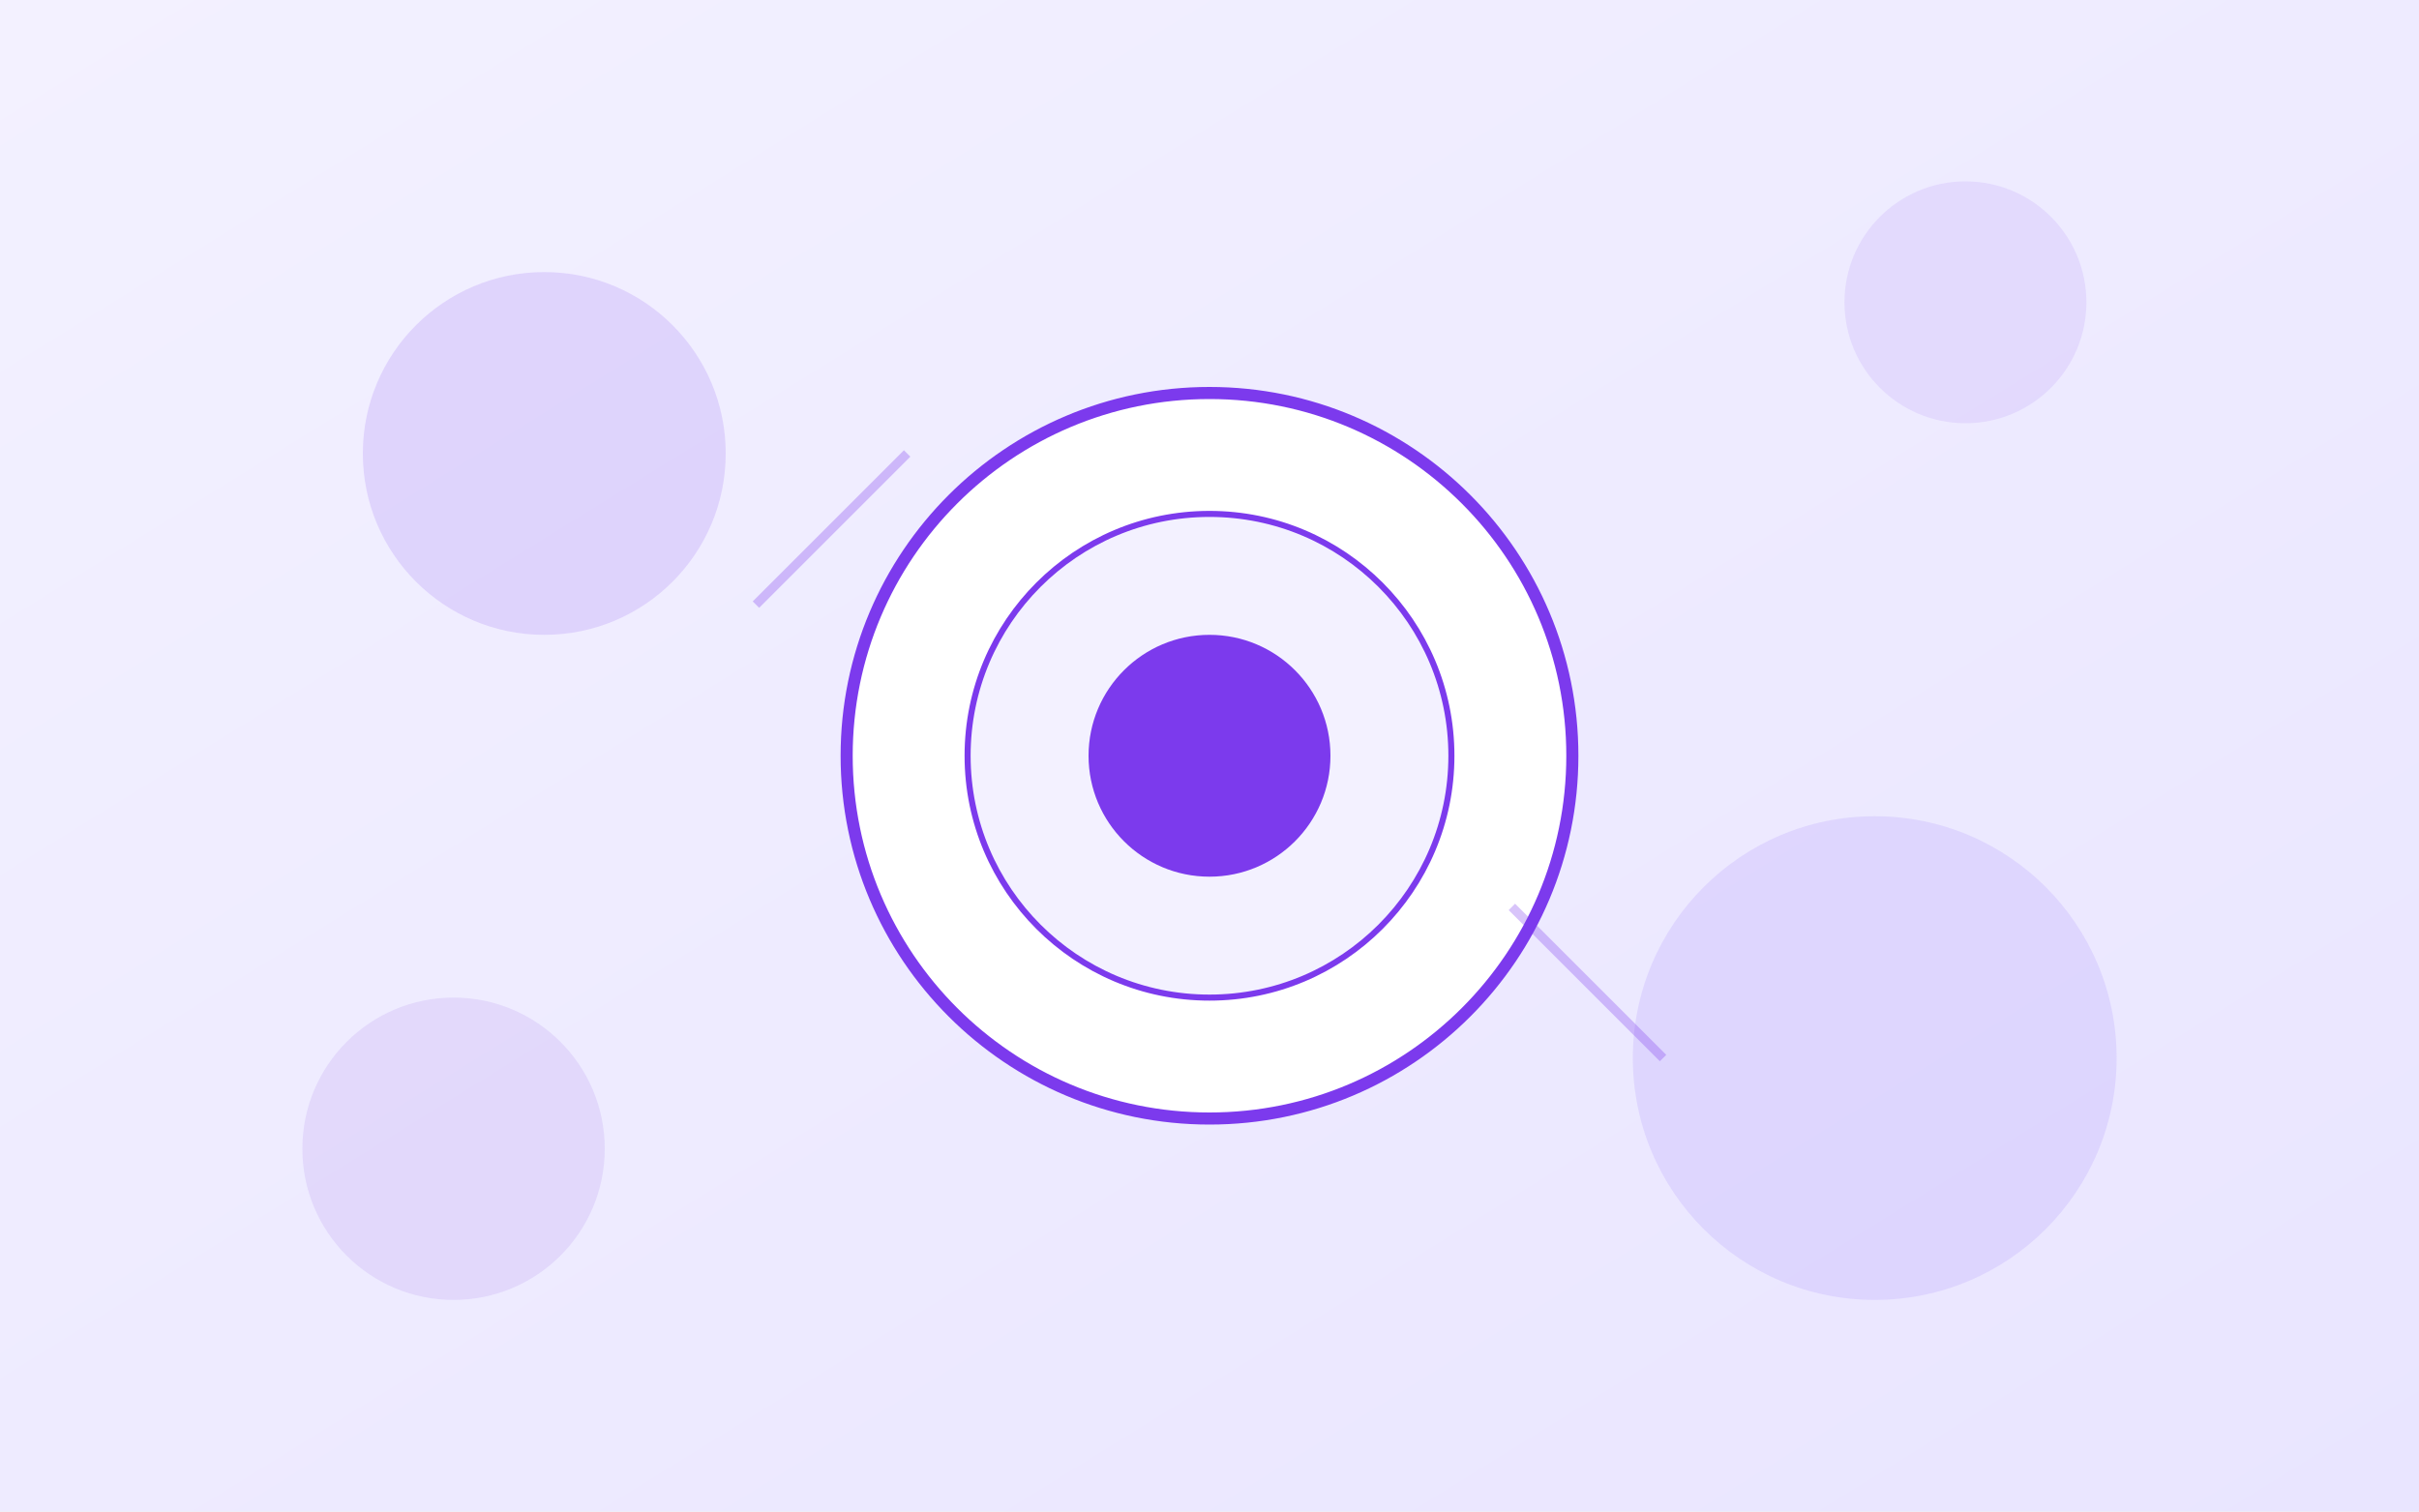
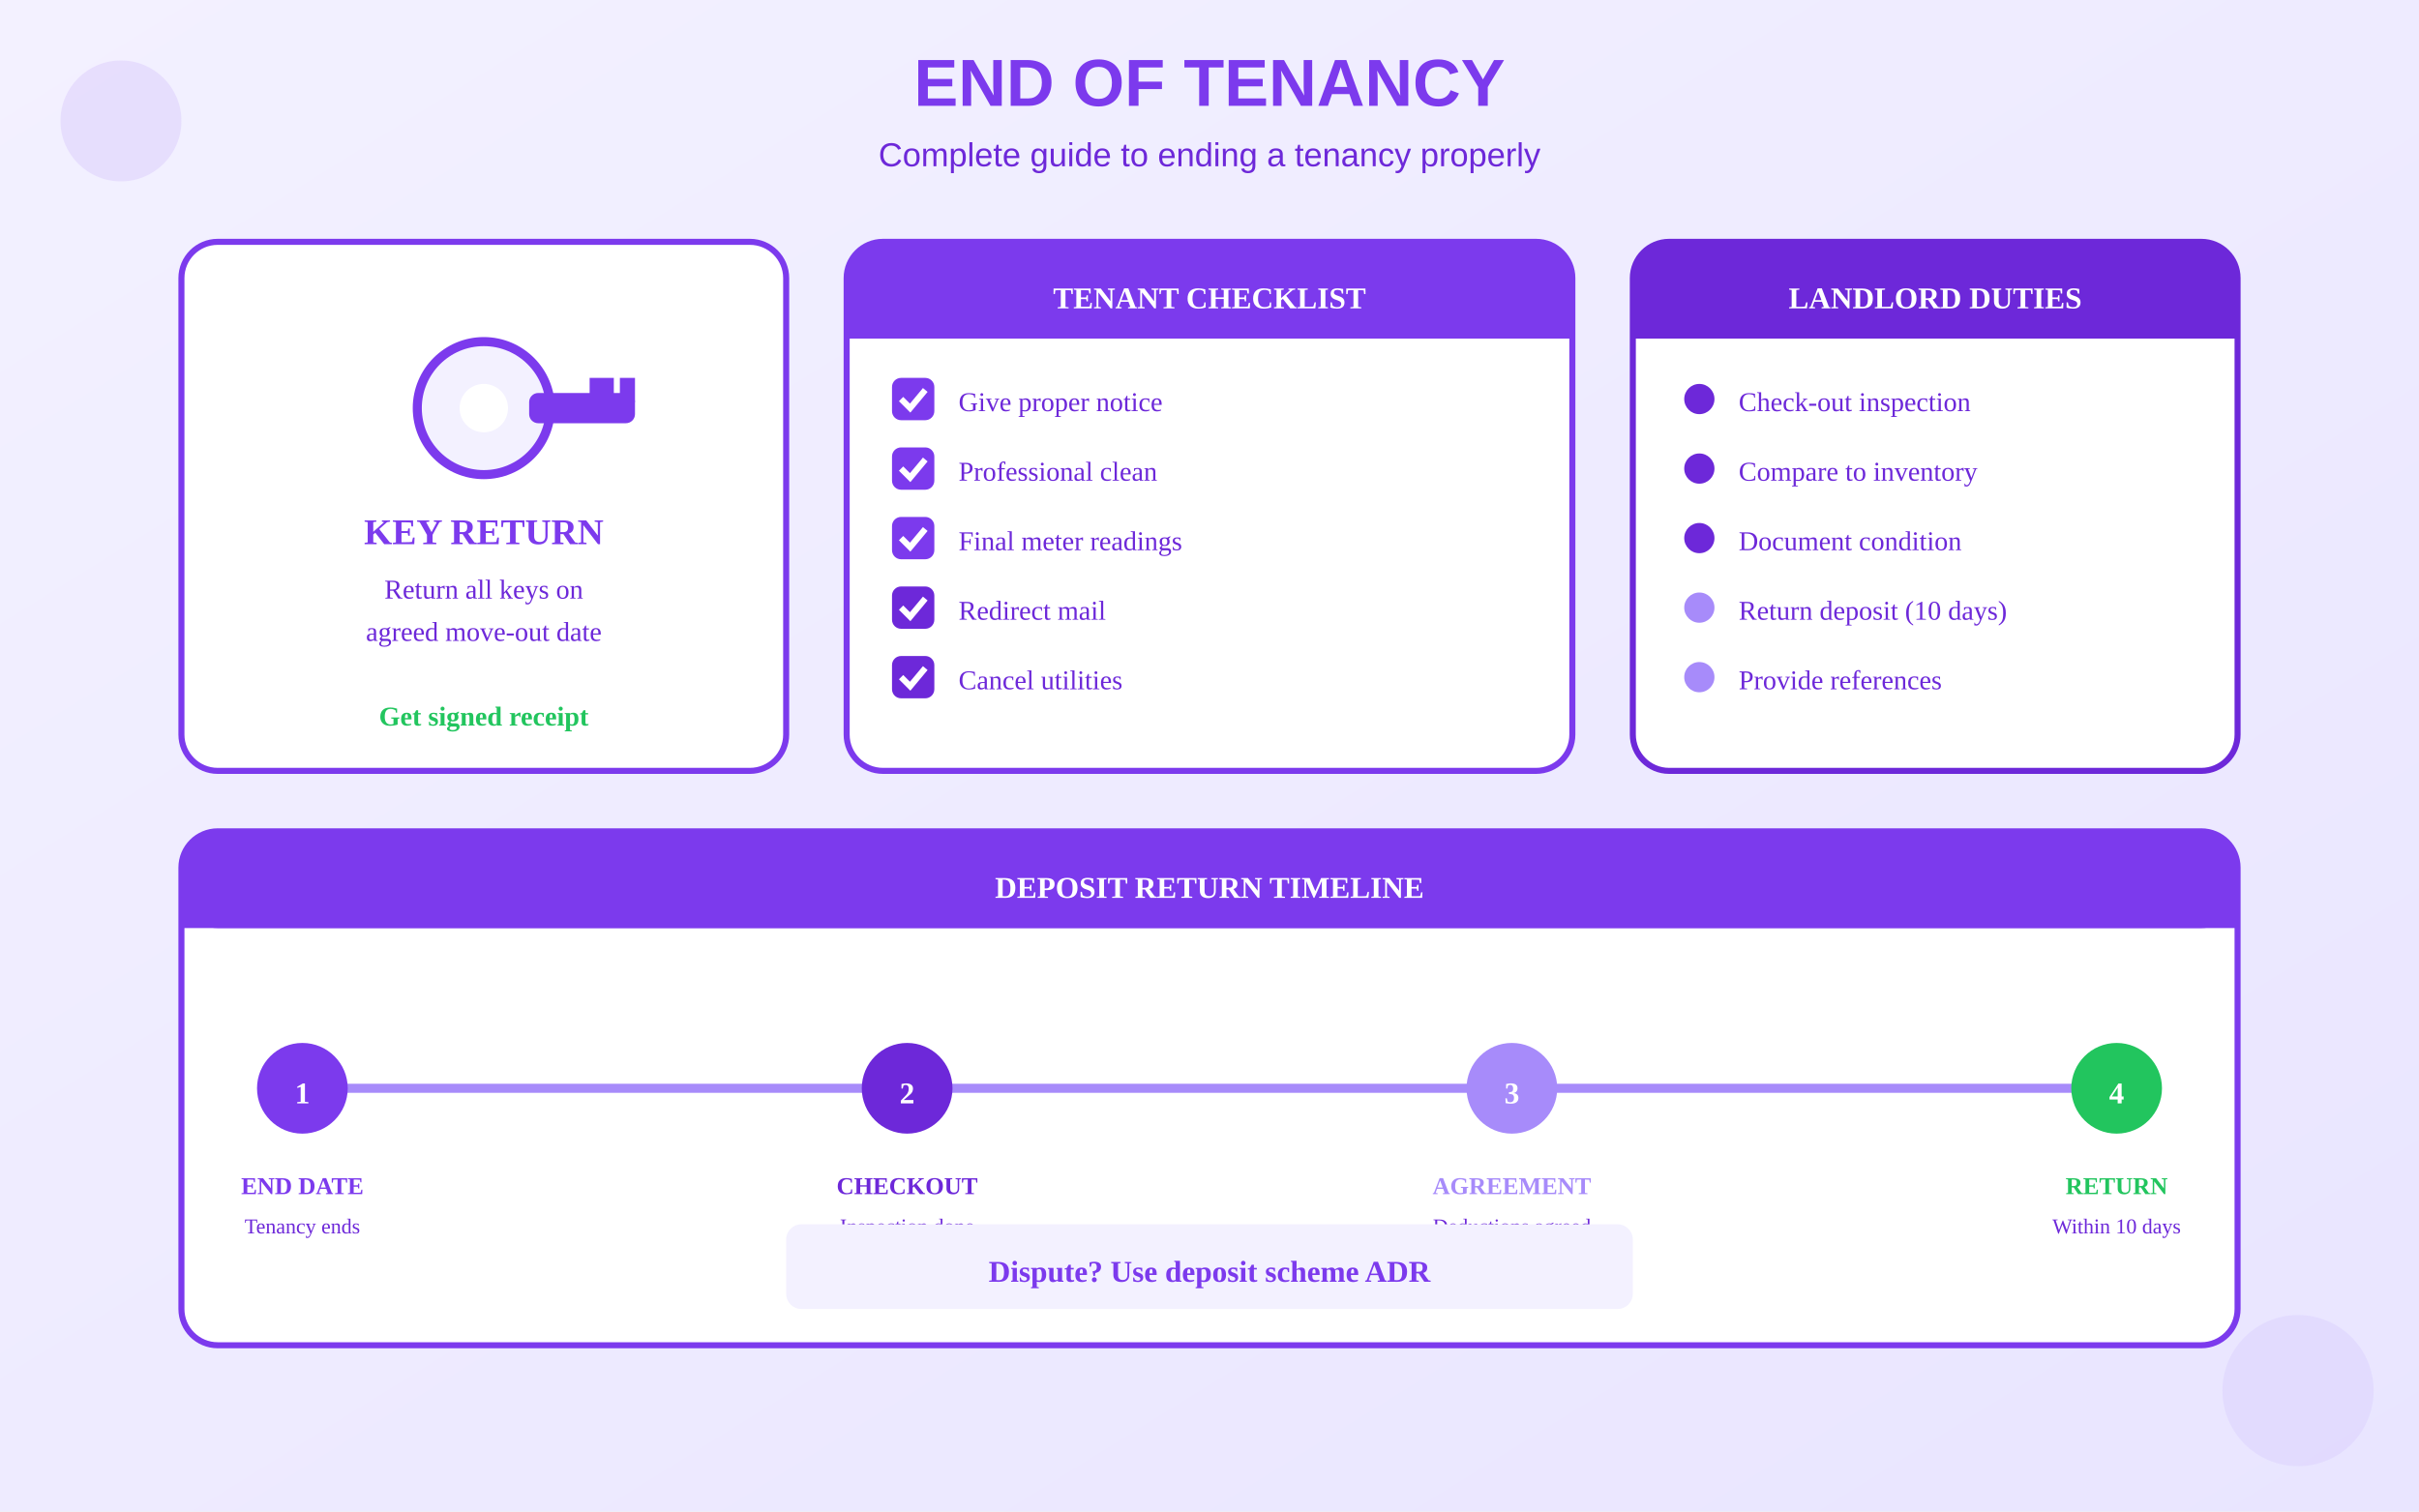
<svg xmlns="http://www.w3.org/2000/svg" viewBox="0 0 800 500">
  <defs>
    <linearGradient id="bgGrad" x1="0%" y1="0%" x2="100%" y2="100%">
      <stop offset="0%" style="stop-color:#F3F1FF" />
      <stop offset="100%" style="stop-color:#E9E5FF" />
    </linearGradient>
  </defs>
  <rect width="800" height="500" fill="url(#bgGrad)" />
-   <circle cx="400" cy="250" r="120" fill="white" stroke="#7C3AED" stroke-width="4" />
-   <circle cx="400" cy="250" r="80" fill="#F3F1FF" stroke="#7C3AED" stroke-width="2" />
-   <circle cx="400" cy="250" r="40" fill="#7C3AED" />
-   <circle cx="180" cy="150" r="60" fill="#7C3AED" opacity="0.15" />
-   <circle cx="620" cy="350" r="80" fill="#A78BFA" opacity="0.2" />
-   <circle cx="650" cy="100" r="40" fill="#7C3AED" opacity="0.1" />
-   <circle cx="150" cy="380" r="50" fill="#6D28D9" opacity="0.1" />
-   <line x1="250" y1="200" x2="300" y2="150" stroke="#7C3AED" stroke-width="3" opacity="0.3" />
-   <line x1="500" y1="300" x2="550" y2="350" stroke="#7C3AED" stroke-width="3" opacity="0.3" />
+   <text x="400" y="35" text-anchor="middle" fill="#7C3AED" font-size="22" font-weight="bold" font-family="Arial">END OF TENANCY</text>
+   <text x="400" y="55" text-anchor="middle" fill="#6D28D9" font-size="11" font-family="Arial">Complete guide to ending a tenancy properly</text>
+   <g transform="translate(60, 80)">
+     <rect x="0" y="0" width="200" height="175" rx="12" fill="white" stroke="#7C3AED" stroke-width="2" />
+     <g transform="translate(60, 30)">
+       <circle cx="40" cy="25" r="22" fill="#F3F1FF" stroke="#7C3AED" stroke-width="3" />
+       <circle cx="40" cy="25" r="8" fill="white" />
+       <rect x="55" y="20" width="35" height="10" rx="3" fill="#7C3AED" />
+       <rect x="75" y="15" width="8" height="8" fill="#7C3AED" />
+       <rect x="85" y="15" width="5" height="8" fill="#7C3AED" />
+     </g>
+     <text x="100" y="100" text-anchor="middle" fill="#7C3AED" font-size="12" font-weight="bold">KEY RETURN</text>
+     <text x="100" y="118" text-anchor="middle" fill="#6D28D9" font-size="9">Return all keys on</text>
+     <text x="100" y="132" text-anchor="middle" fill="#6D28D9" font-size="9">agreed move-out date</text>
+     <text x="100" y="160" text-anchor="middle" fill="#22C55E" font-size="9" font-weight="bold">Get signed receipt</text>
+   </g>
+   <g transform="translate(280, 80)">
+     <rect x="0" y="0" width="240" height="175" rx="12" fill="white" stroke="#7C3AED" stroke-width="2" />
+     <rect x="0" y="0" width="240" height="32" rx="12" fill="#7C3AED" />
+     <rect x="0" y="20" width="240" height="12" fill="#7C3AED" />
+     <text x="120" y="22" text-anchor="middle" fill="white" font-size="10" font-weight="bold">TENANT CHECKLIST</text>
+     <g transform="translate(15, 45)">
+       <rect x="0" y="0" width="14" height="14" rx="3" fill="#7C3AED" />
+       <path d="M3 7 L6 10 L11 4" stroke="white" stroke-width="2" fill="none" />
+       <text x="22" y="11" fill="#6D28D9" font-size="9">Give proper notice</text>
+     </g>
+     <g transform="translate(15, 68)">
+       <rect x="0" y="0" width="14" height="14" rx="3" fill="#7C3AED" />
+       <path d="M3 7 L6 10 L11 4" stroke="white" stroke-width="2" fill="none" />
+       <text x="22" y="11" fill="#6D28D9" font-size="9">Professional clean</text>
+     </g>
+     <g transform="translate(15, 91)">
+       <rect x="0" y="0" width="14" height="14" rx="3" fill="#7C3AED" />
+       <path d="M3 7 L6 10 L11 4" stroke="white" stroke-width="2" fill="none" />
+       <text x="22" y="11" fill="#6D28D9" font-size="9">Final meter readings</text>
+     </g>
+     <g transform="translate(15, 114)">
+       <rect x="0" y="0" width="14" height="14" rx="3" fill="#6D28D9" />
+       <path d="M3 7 L6 10 L11 4" stroke="white" stroke-width="2" fill="none" />
+       <text x="22" y="11" fill="#6D28D9" font-size="9">Redirect mail</text>
+     </g>
+     <g transform="translate(15, 137)">
+       <rect x="0" y="0" width="14" height="14" rx="3" fill="#6D28D9" />
+       <path d="M3 7 L6 10 L11 4" stroke="white" stroke-width="2" fill="none" />
+       <text x="22" y="11" fill="#6D28D9" font-size="9">Cancel utilities</text>
+     </g>
+   </g>
+   <g transform="translate(540, 80)">
+     <rect x="0" y="0" width="200" height="175" rx="12" fill="white" stroke="#6D28D9" stroke-width="2" />
+     <rect x="0" y="0" width="200" height="32" rx="12" fill="#6D28D9" />
+     <rect x="0" y="20" width="200" height="12" fill="#6D28D9" />
+     <text x="100" y="22" text-anchor="middle" fill="white" font-size="10" font-weight="bold">LANDLORD DUTIES</text>
+     <g transform="translate(15, 45)">
+       <circle cx="7" cy="7" r="5" fill="#6D28D9" />
+       <text x="20" y="11" fill="#6D28D9" font-size="9">Check-out inspection</text>
+     </g>
+     <g transform="translate(15, 68)">
+       <circle cx="7" cy="7" r="5" fill="#6D28D9" />
+       <text x="20" y="11" fill="#6D28D9" font-size="9">Compare to inventory</text>
+     </g>
+     <g transform="translate(15, 91)">
+       <circle cx="7" cy="7" r="5" fill="#6D28D9" />
+       <text x="20" y="11" fill="#6D28D9" font-size="9">Document condition</text>
+     </g>
+     <g transform="translate(15, 114)">
+       <circle cx="7" cy="7" r="5" fill="#A78BFA" />
+       <text x="20" y="11" fill="#6D28D9" font-size="9">Return deposit (10 days)</text>
+     </g>
+     <g transform="translate(15, 137)">
+       <circle cx="7" cy="7" r="5" fill="#A78BFA" />
+       <text x="20" y="11" fill="#6D28D9" font-size="9">Provide references</text>
+     </g>
+   </g>
+   <g transform="translate(60, 275)">
+     <rect x="0" y="0" width="680" height="170" rx="12" fill="white" stroke="#7C3AED" stroke-width="2" />
+     <rect x="0" y="0" width="680" height="32" rx="12" fill="#7C3AED" />
+     <rect x="0" y="20" width="680" height="12" fill="#7C3AED" />
+     <text x="340" y="22" text-anchor="middle" fill="white" font-size="10" font-weight="bold">DEPOSIT RETURN TIMELINE</text>
+     <g transform="translate(40, 55)">
+       <line x1="0" y1="30" x2="600" y2="30" stroke="#A78BFA" stroke-width="3" />
+       <g transform="translate(0, 0)">
+         <circle cx="0" cy="30" r="15" fill="#7C3AED" />
+         <text x="0" y="35" text-anchor="middle" fill="white" font-size="10" font-weight="bold">1</text>
+         <text x="0" y="65" text-anchor="middle" fill="#7C3AED" font-size="8" font-weight="bold">END DATE</text>
+         <text x="0" y="78" text-anchor="middle" fill="#6D28D9" font-size="7">Tenancy ends</text>
+       </g>
+       <g transform="translate(200, 0)">
+         <circle cx="0" cy="30" r="15" fill="#6D28D9" />
+         <text x="0" y="35" text-anchor="middle" fill="white" font-size="10" font-weight="bold">2</text>
+         <text x="0" y="65" text-anchor="middle" fill="#6D28D9" font-size="8" font-weight="bold">CHECKOUT</text>
+         <text x="0" y="78" text-anchor="middle" fill="#6D28D9" font-size="7">Inspection done</text>
+       </g>
+       <g transform="translate(400, 0)">
+         <circle cx="0" cy="30" r="15" fill="#A78BFA" />
+         <text x="0" y="35" text-anchor="middle" fill="white" font-size="10" font-weight="bold">3</text>
+         <text x="0" y="65" text-anchor="middle" fill="#A78BFA" font-size="8" font-weight="bold">AGREEMENT</text>
+         <text x="0" y="78" text-anchor="middle" fill="#6D28D9" font-size="7">Deductions agreed</text>
+       </g>
+       <g transform="translate(600, 0)">
+         <circle cx="0" cy="30" r="15" fill="#22C55E" />
+         <text x="0" y="35" text-anchor="middle" fill="white" font-size="10" font-weight="bold">4</text>
+         <text x="0" y="65" text-anchor="middle" fill="#22C55E" font-size="8" font-weight="bold">RETURN</text>
+         <text x="0" y="78" text-anchor="middle" fill="#6D28D9" font-size="7">Within 10 days</text>
+       </g>
+     </g>
+     <rect x="200" y="130" width="280" height="28" rx="5" fill="#F3F1FF" />
+     <text x="340" y="149" text-anchor="middle" fill="#7C3AED" font-size="10" font-weight="bold">Dispute? Use deposit scheme ADR</text>
+   </g>
+   <circle cx="40" cy="40" r="20" fill="#7C3AED" opacity="0.1" />
+   <circle cx="760" cy="460" r="25" fill="#A78BFA" opacity="0.12" />
</svg>
